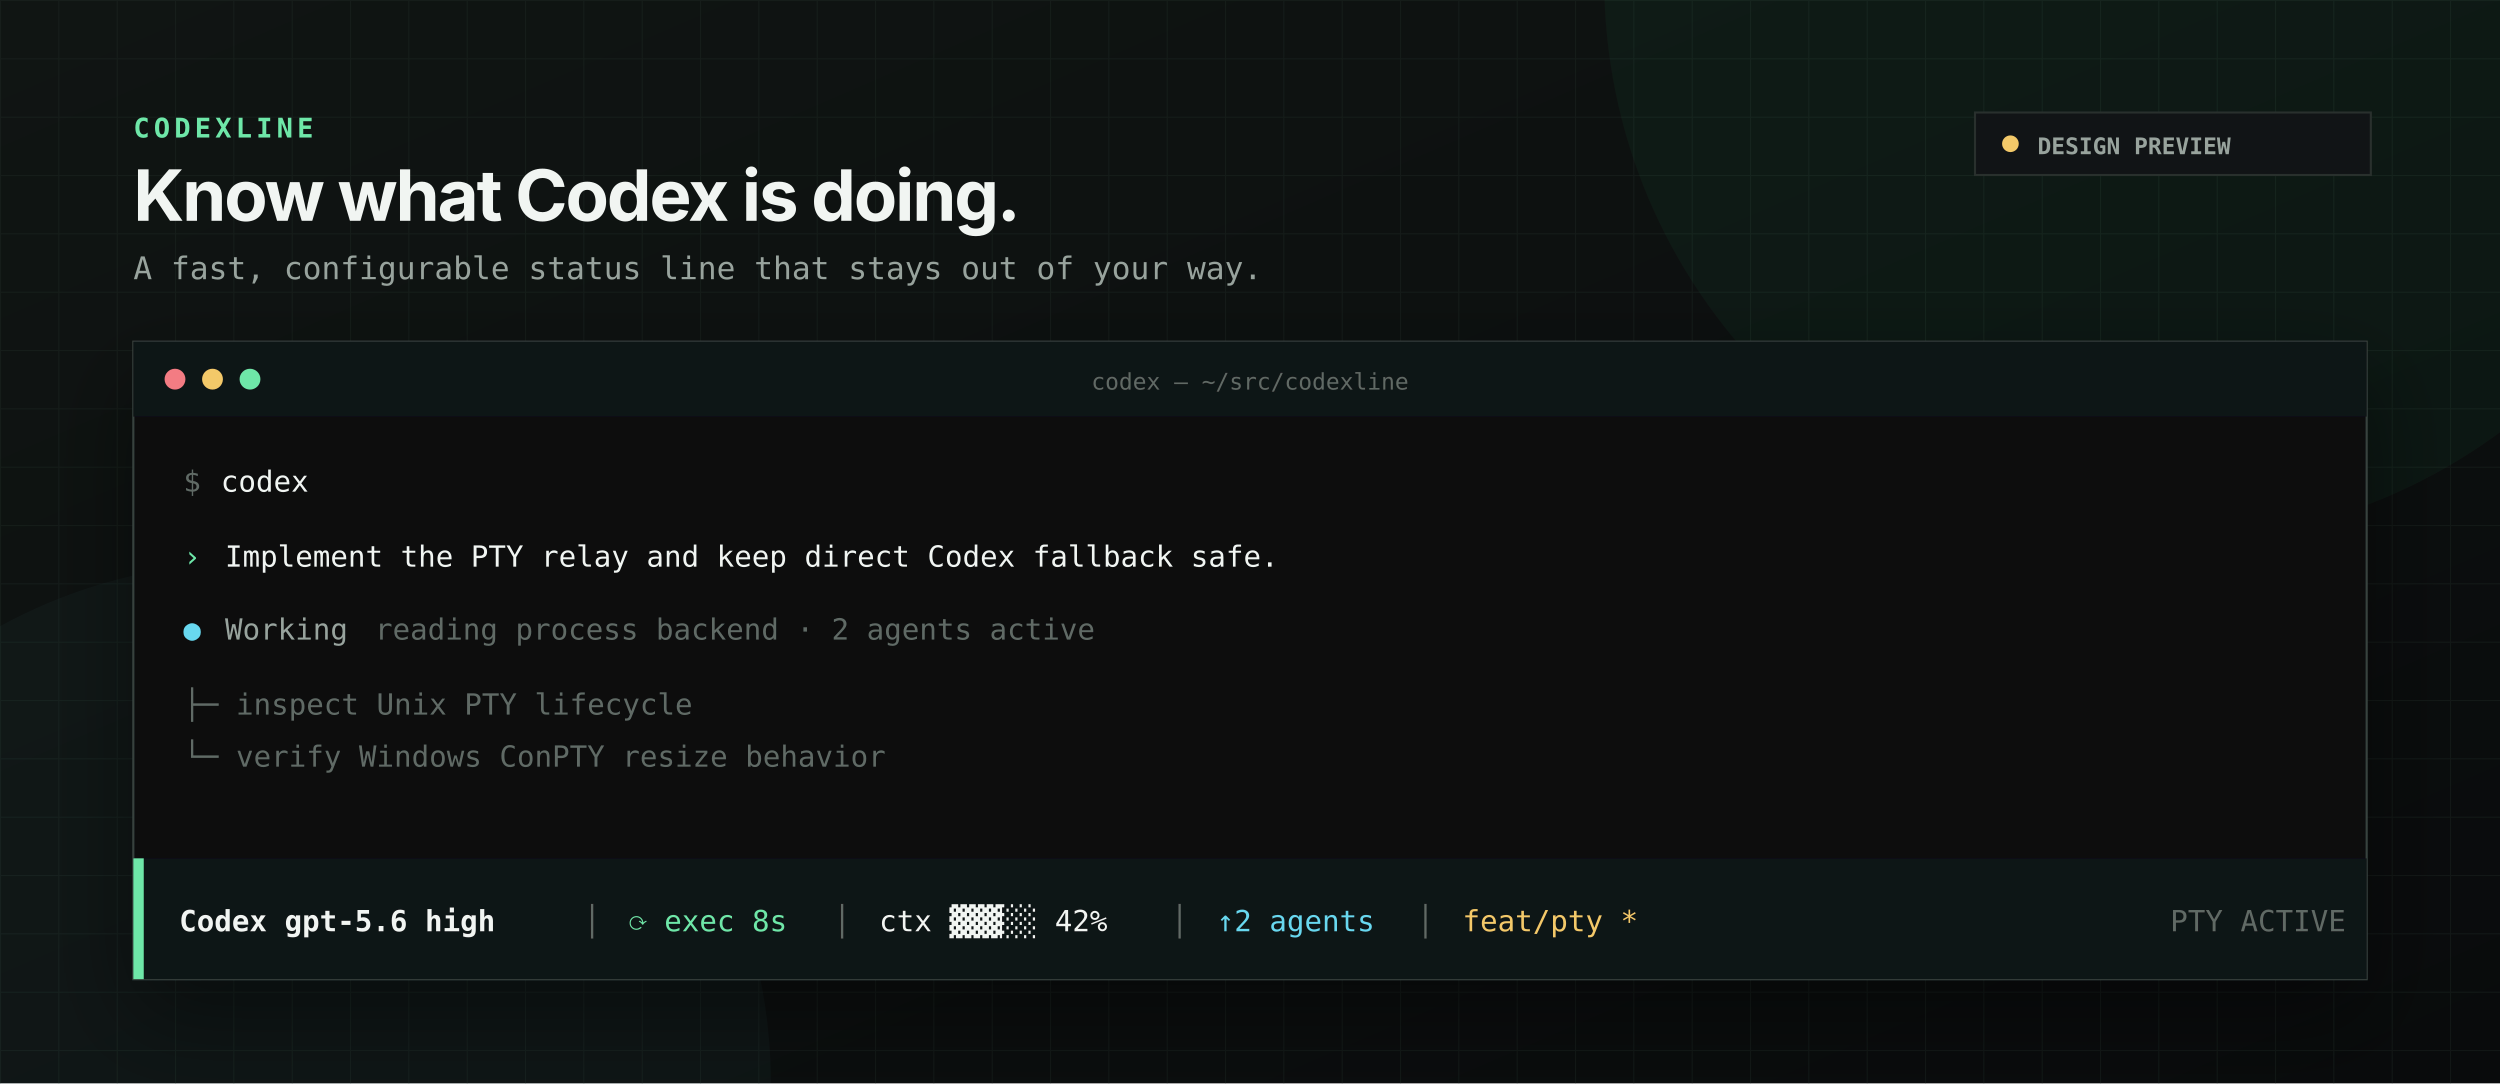
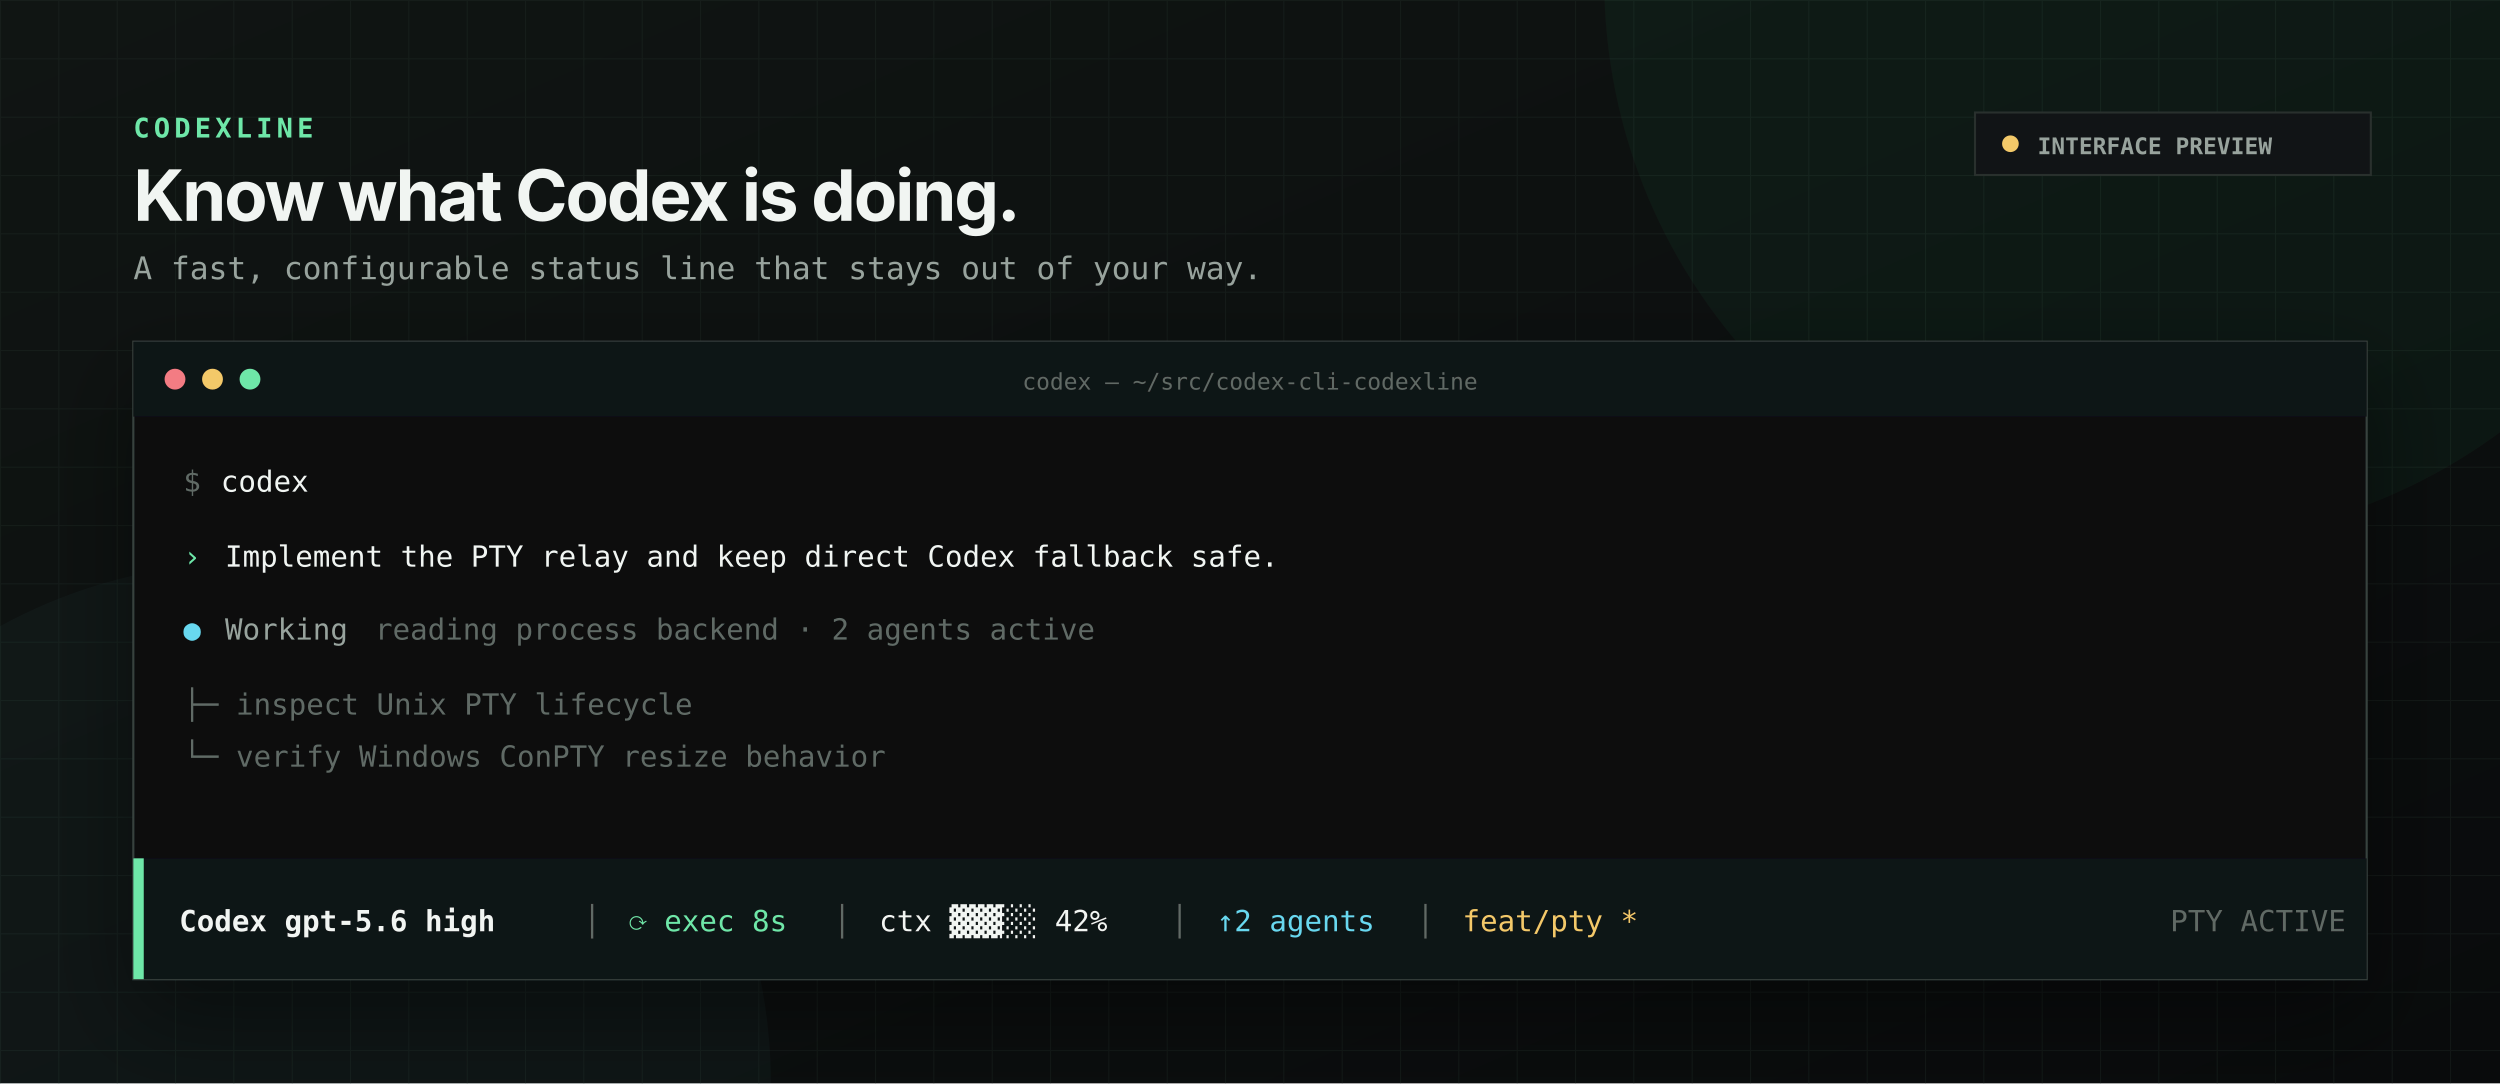
<svg xmlns="http://www.w3.org/2000/svg" width="1200" height="520" viewBox="0 0 1200 520" role="img" aria-labelledby="title desc">
  <defs>
    <linearGradient id="fade" x1="0" y1="0" x2="1" y2="1">
      <stop offset="0" stop-color="#101513" />
      <stop offset="1" stop-color="#090b0c" />
    </linearGradient>
    <pattern id="grid" width="28" height="28" patternUnits="userSpaceOnUse">
      <path d="M28 0H0V28" fill="none" stroke="#23302a" stroke-width="1" opacity=".34" />
    </pattern>
    <filter id="shadow" x="-20%" y="-20%" width="140%" height="160%">
      <feDropShadow dx="0" dy="18" stdDeviation="22" flood-color="#000" flood-opacity=".42" />
    </filter>
  </defs>
  <rect width="1200" height="520" fill="url(#fade)" />
  <rect width="1200" height="520" fill="url(#grid)" />
  <circle cx="1040" cy="-10" r="270" fill="#34d17b" opacity=".05" />
  <circle cx="120" cy="520" r="250" fill="#67d8ef" opacity=".035" />
  <g transform="translate(64 46)">
    <text x="0" y="20" fill="#6ee7a8" font-family="ui-monospace, SFMono-Regular, Menlo, Consolas, monospace" font-size="13" font-weight="700" letter-spacing="2">CODEXLINE</text>
    <text x="0" y="60" fill="#f1f5f2" font-family="system-ui, -apple-system, BlinkMacSystemFont, Segoe UI, sans-serif" font-size="34" font-weight="750" letter-spacing="-1">Know what Codex is doing.</text>
    <text x="0" y="88" fill="#98a39d" font-family="ui-monospace, SFMono-Regular, Menlo, Consolas, monospace" font-size="15">A fast, configurable status line that stays out of your way.</text>
    <g transform="translate(884 8)">
      <rect width="190" height="30" fill="#111416" stroke="#29302d" />
      <circle cx="17" cy="15" r="4" fill="#f3c969" />
-       <text x="30" y="20" fill="#98a39d" font-family="ui-monospace, SFMono-Regular, Menlo, Consolas, monospace" font-size="11" font-weight="700">DESIGN PREVIEW</text>
+       <text x="30" y="20" fill="#98a39d" font-family="ui-monospace, SFMono-Regular, Menlo, Consolas, monospace" font-size="11" font-weight="700">INTERFACE PREVIEW</text>
    </g>
  </g>
  <g transform="translate(64 164)" filter="url(#shadow)">
    <rect width="1072" height="306" fill="#0b0d0e" stroke="#38423d" />
    <rect width="1072" height="36" fill="#111416" />
    <circle cx="20" cy="18" r="5" fill="#f37b83" />
    <circle cx="38" cy="18" r="5" fill="#f3c969" />
    <circle cx="56" cy="18" r="5" fill="#6ee7a8" />
-     <text x="536" y="23" text-anchor="middle" fill="#606a65" font-family="ui-monospace, SFMono-Regular, Menlo, Consolas, monospace" font-size="11">codex — ~/src/codexline</text>
+     <text x="536" y="23" text-anchor="middle" fill="#606a65" font-family="ui-monospace, SFMono-Regular, Menlo, Consolas, monospace" font-size="11">codex — ~/src/codex-cli-codexline</text>
    <g font-family="ui-monospace, SFMono-Regular, Menlo, Consolas, monospace" font-size="14">
      <text x="24" y="72" fill="#606a65">$</text>
      <text x="42" y="72" fill="#f1f5f2">codex</text>
      <text x="24" y="108" fill="#6ee7a8">›</text>
      <text x="44" y="108" fill="#f1f5f2">Implement the PTY relay and keep direct Codex fallback safe.</text>
      <text x="24" y="143" fill="#67d8ef">●</text>
      <text x="44" y="143" fill="#98a39d">Working</text>
      <text x="116" y="143" fill="#606a65">reading process backend · 2 agents active</text>
      <text x="24" y="179" fill="#606a65">  ├─ inspect Unix PTY lifecycle</text>
      <text x="24" y="204" fill="#606a65">  └─ verify Windows ConPTY resize behavior</text>
    </g>
    <rect x="0" y="248" width="1072" height="58" fill="#111416" />
    <rect x="0" y="248" width="5" height="58" fill="#6ee7a8" />
    <g transform="translate(22 283)" font-family="ui-monospace, SFMono-Regular, Menlo, Consolas, monospace" font-size="14">
      <text x="0" y="0" fill="#f1f5f2" font-weight="700">Codex gpt-5.6 high</text>
      <text x="194" y="0" fill="#606a65">│</text>
      <text x="216" y="0" fill="#6ee7a8">⟳ exec 8s</text>
      <text x="314" y="0" fill="#606a65">│</text>
      <text x="336" y="0" fill="#f1f5f2">ctx ▓▓▓░░ 42%</text>
      <text x="476" y="0" fill="#606a65">│</text>
      <text x="498" y="0" fill="#67d8ef">↑2 agents</text>
      <text x="594" y="0" fill="#606a65">│</text>
      <text x="616" y="0" fill="#f3c969">feat/pty *</text>
      <text x="1040" y="0" text-anchor="end" fill="#606a65">PTY ACTIVE</text>
    </g>
  </g>
</svg>
